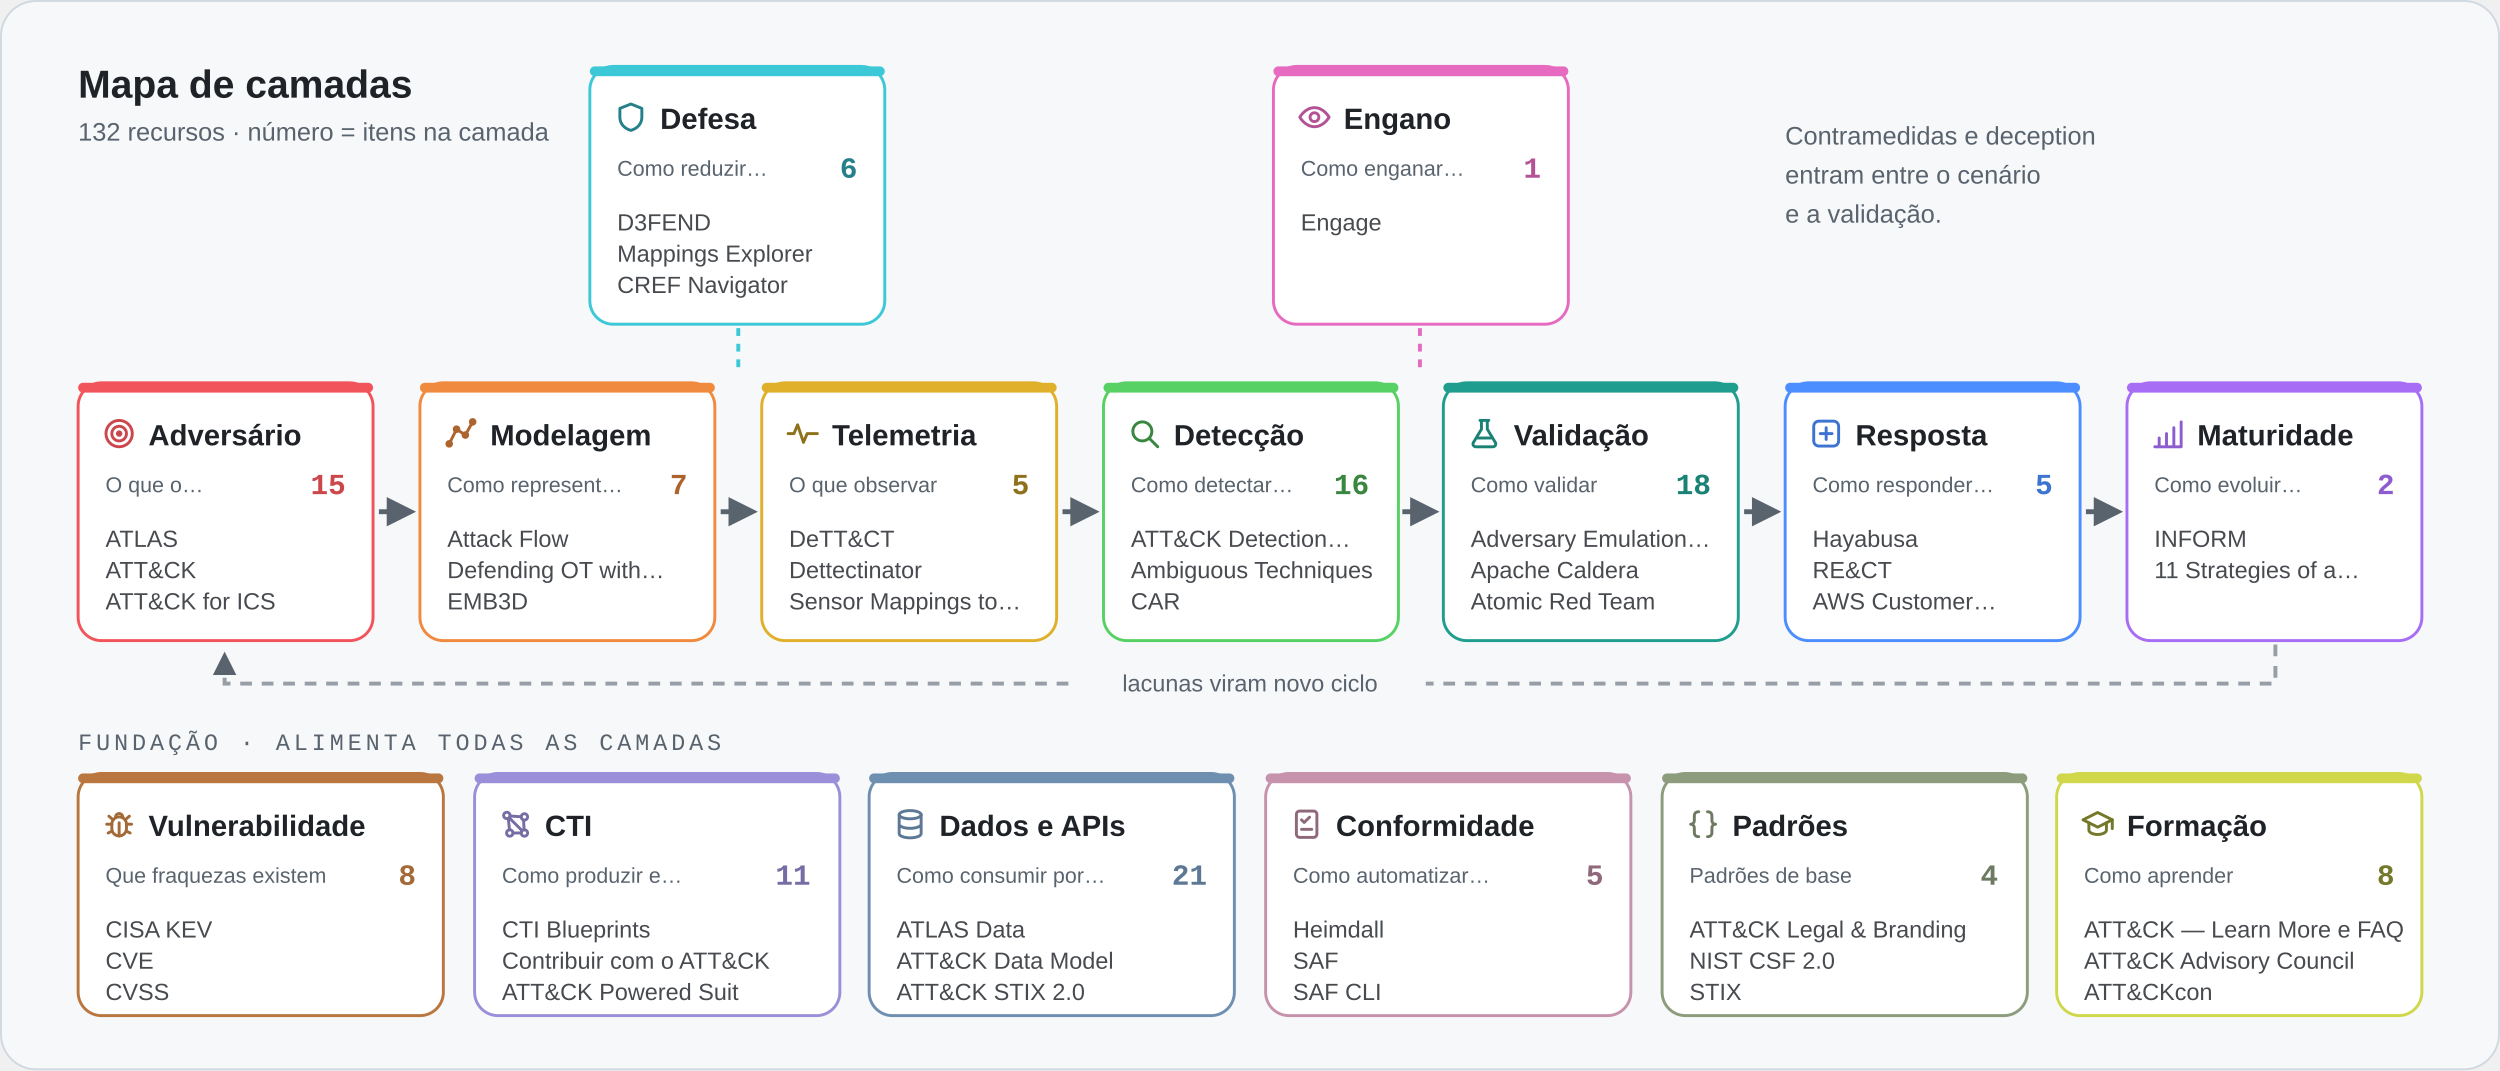
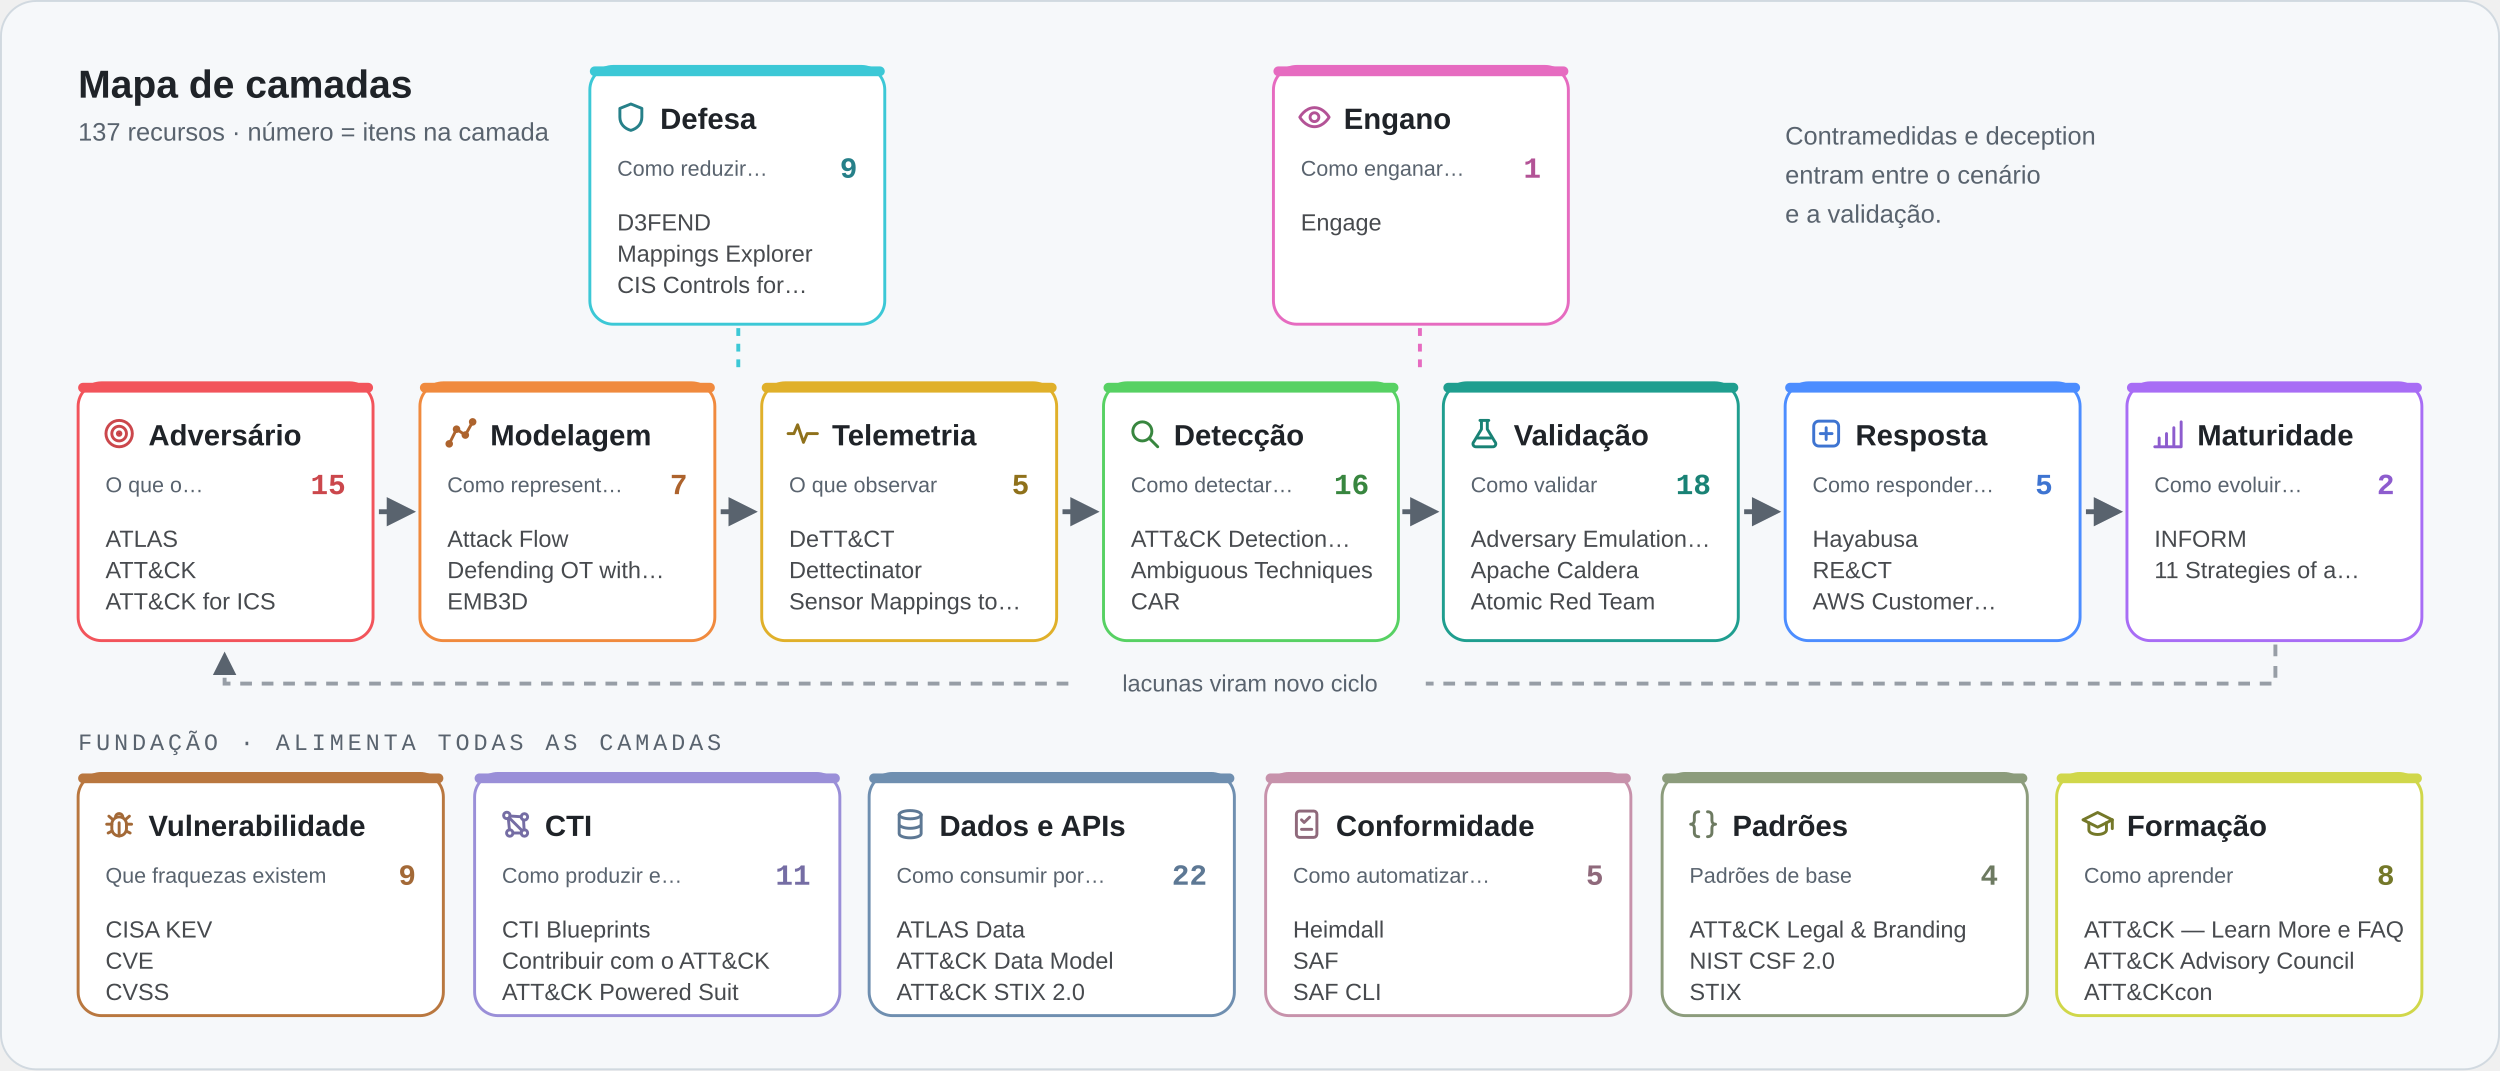
- <svg xmlns="http://www.w3.org/2000/svg" width="1280" height="548" viewBox="0 0 1280 548" role="img" aria-label="Mapa de camadas do ecossistema com 132 recursos">
+ <svg xmlns="http://www.w3.org/2000/svg" width="1280" height="548" viewBox="0 0 1280 548" role="img" aria-label="Mapa de camadas do ecossistema com 137 recursos">
  <defs>
    <marker id="arr" viewBox="0 0 10 10" refX="8" refY="5" markerWidth="6" markerHeight="6" orient="auto">
      <path d="M0 0 L10 5 L0 10 z" fill="#59636e" />
    </marker>
  </defs>
  <rect x="0.5" y="0.5" width="1279" height="547" rx="18" fill="#f6f8fa" stroke="#d1d9e0" />
  <text x="40" y="50" font-family="'Segoe UI', 'Helvetica Neue', Arial, sans-serif" font-size="20" font-weight="800" fill="#1f2328">Mapa de camadas</text>
-   <text x="40" y="72" font-family="'Segoe UI', 'Helvetica Neue', Arial, sans-serif" font-size="13" fill="#59636e">132 recursos · número = itens na camada</text>
+   <text x="40" y="72" font-family="'Segoe UI', 'Helvetica Neue', Arial, sans-serif" font-size="13" fill="#59636e">137 recursos · número = itens na camada</text>
  <g>
    <rect x="40" y="196" width="151" height="132" rx="12" fill="#ffffff" stroke="#f2545b" stroke-width="1.5" />
    <rect x="40" y="196" width="151" height="5" rx="2.5" fill="#f2545b" />
    <svg x="52" y="213" width="18" height="18" viewBox="0 0 24 24" fill="none" stroke="#cb474c" stroke-width="2" stroke-linecap="round" stroke-linejoin="round" aria-hidden="true">
      <circle cx="12" cy="12" r="9" />
      <circle cx="12" cy="12" r="5" />
      <circle cx="12" cy="12" r="1.2" fill="currentColor" />
    </svg>
    <text x="76" y="228" font-family="'Segoe UI', 'Helvetica Neue', Arial, sans-serif" font-size="15" font-weight="700" fill="#1f2328">Adversário</text>
    <text x="177" y="253" text-anchor="end" font-family="'SFMono-Regular', Consolas, 'Liberation Mono', monospace" font-size="15" font-weight="700" fill="#cb474c">15</text>
    <text x="54" y="252" font-family="'Segoe UI', 'Helvetica Neue', Arial, sans-serif" font-size="11" fill="#59636e">O que o…</text>
    <text x="54" y="280" font-family="'Segoe UI', 'Helvetica Neue', Arial, sans-serif" font-size="12" fill="#1f2328" fill-opacity="0.82">ATLAS</text>
    <text x="54" y="296" font-family="'Segoe UI', 'Helvetica Neue', Arial, sans-serif" font-size="12" fill="#1f2328" fill-opacity="0.82">ATT&amp;CK</text>
    <text x="54" y="312" font-family="'Segoe UI', 'Helvetica Neue', Arial, sans-serif" font-size="12" fill="#1f2328" fill-opacity="0.82">ATT&amp;CK for ICS</text>
  </g>
  <path d="M194 262 H210" stroke="#59636e" stroke-width="2.5" marker-end="url(#arr)" />
  <g>
    <rect x="215" y="196" width="151" height="132" rx="12" fill="#ffffff" stroke="#f08a3e" stroke-width="1.5" />
    <rect x="215" y="196" width="151" height="5" rx="2.5" fill="#f08a3e" />
    <svg x="227" y="213" width="18" height="18" viewBox="0 0 24 24" fill="none" stroke="#ad632d" stroke-width="2" stroke-linecap="round" stroke-linejoin="round" aria-hidden="true">
      <path d="M4 19l5-10 6 4 5-9" />
      <circle cx="4" cy="19" r="1.6" />
      <circle cx="9" cy="9" r="1.6" />
      <circle cx="15" cy="13" r="1.6" />
      <circle cx="20" cy="4" r="1.6" />
    </svg>
    <text x="251" y="228" font-family="'Segoe UI', 'Helvetica Neue', Arial, sans-serif" font-size="15" font-weight="700" fill="#1f2328">Modelagem</text>
    <text x="352" y="253" text-anchor="end" font-family="'SFMono-Regular', Consolas, 'Liberation Mono', monospace" font-size="15" font-weight="700" fill="#ad632d">7</text>
    <text x="229" y="252" font-family="'Segoe UI', 'Helvetica Neue', Arial, sans-serif" font-size="11" fill="#59636e">Como represent…</text>
    <text x="229" y="280" font-family="'Segoe UI', 'Helvetica Neue', Arial, sans-serif" font-size="12" fill="#1f2328" fill-opacity="0.82">Attack Flow</text>
    <text x="229" y="296" font-family="'Segoe UI', 'Helvetica Neue', Arial, sans-serif" font-size="12" fill="#1f2328" fill-opacity="0.82">Defending OT with…</text>
    <text x="229" y="312" font-family="'Segoe UI', 'Helvetica Neue', Arial, sans-serif" font-size="12" fill="#1f2328" fill-opacity="0.82">EMB3D</text>
  </g>
  <path d="M369 262 H385" stroke="#59636e" stroke-width="2.5" marker-end="url(#arr)" />
  <g>
    <rect x="390" y="196" width="151" height="132" rx="12" fill="#ffffff" stroke="#e0b02a" stroke-width="1.5" />
    <rect x="390" y="196" width="151" height="5" rx="2.5" fill="#e0b02a" />
    <svg x="402" y="213" width="18" height="18" viewBox="0 0 24 24" fill="none" stroke="#8f711b" stroke-width="2" stroke-linecap="round" stroke-linejoin="round" aria-hidden="true">
      <path d="M2 12h4l2.5-6 4 12 2.5-6H22" />
    </svg>
    <text x="426" y="228" font-family="'Segoe UI', 'Helvetica Neue', Arial, sans-serif" font-size="15" font-weight="700" fill="#1f2328">Telemetria</text>
    <text x="527" y="253" text-anchor="end" font-family="'SFMono-Regular', Consolas, 'Liberation Mono', monospace" font-size="15" font-weight="700" fill="#8f711b">5</text>
    <text x="404" y="252" font-family="'Segoe UI', 'Helvetica Neue', Arial, sans-serif" font-size="11" fill="#59636e">O que observar</text>
    <text x="404" y="280" font-family="'Segoe UI', 'Helvetica Neue', Arial, sans-serif" font-size="12" fill="#1f2328" fill-opacity="0.82">DeTT&amp;CT</text>
    <text x="404" y="296" font-family="'Segoe UI', 'Helvetica Neue', Arial, sans-serif" font-size="12" fill="#1f2328" fill-opacity="0.82">Dettectinator</text>
    <text x="404" y="312" font-family="'Segoe UI', 'Helvetica Neue', Arial, sans-serif" font-size="12" fill="#1f2328" fill-opacity="0.82">Sensor Mappings to…</text>
  </g>
  <path d="M544 262 H560" stroke="#59636e" stroke-width="2.5" marker-end="url(#arr)" />
  <g>
    <rect x="565" y="196" width="151" height="132" rx="12" fill="#ffffff" stroke="#57d163" stroke-width="1.5" />
    <rect x="565" y="196" width="151" height="5" rx="2.5" fill="#57d163" />
    <svg x="577" y="213" width="18" height="18" viewBox="0 0 24 24" fill="none" stroke="#38863f" stroke-width="2" stroke-linecap="round" stroke-linejoin="round" aria-hidden="true">
      <circle cx="10.5" cy="10.5" r="6.5" />
      <path d="M15.5 15.5L21 21" />
    </svg>
    <text x="601" y="228" font-family="'Segoe UI', 'Helvetica Neue', Arial, sans-serif" font-size="15" font-weight="700" fill="#1f2328">Detecção</text>
    <text x="701" y="253" text-anchor="end" font-family="'SFMono-Regular', Consolas, 'Liberation Mono', monospace" font-size="15" font-weight="700" fill="#38863f">16</text>
    <text x="579" y="252" font-family="'Segoe UI', 'Helvetica Neue', Arial, sans-serif" font-size="11" fill="#59636e">Como detectar…</text>
    <text x="579" y="280" font-family="'Segoe UI', 'Helvetica Neue', Arial, sans-serif" font-size="12" fill="#1f2328" fill-opacity="0.82">ATT&amp;CK Detection…</text>
    <text x="579" y="296" font-family="'Segoe UI', 'Helvetica Neue', Arial, sans-serif" font-size="12" fill="#1f2328" fill-opacity="0.82">Ambiguous Techniques</text>
    <text x="579" y="312" font-family="'Segoe UI', 'Helvetica Neue', Arial, sans-serif" font-size="12" fill="#1f2328" fill-opacity="0.82">CAR</text>
  </g>
  <path d="M718 262 H734" stroke="#59636e" stroke-width="2.5" marker-end="url(#arr)" />
  <g>
    <rect x="739" y="196" width="151" height="132" rx="12" fill="#ffffff" stroke="#1f9e8f" stroke-width="1.5" />
    <rect x="739" y="196" width="151" height="5" rx="2.5" fill="#1f9e8f" />
    <svg x="751" y="213" width="18" height="18" viewBox="0 0 24 24" fill="none" stroke="#198275" stroke-width="2" stroke-linecap="round" stroke-linejoin="round" aria-hidden="true">
      <path d="M9 3h6M10 3v6l-5.2 8.6A2 2 0 0 0 6.5 21h11a2 2 0 0 0 1.7-3.4L14 9V3" />
      <path d="M7.4 15h9.2" />
    </svg>
    <text x="775" y="228" font-family="'Segoe UI', 'Helvetica Neue', Arial, sans-serif" font-size="15" font-weight="700" fill="#1f2328">Validação</text>
    <text x="876" y="253" text-anchor="end" font-family="'SFMono-Regular', Consolas, 'Liberation Mono', monospace" font-size="15" font-weight="700" fill="#198275">18</text>
    <text x="753" y="252" font-family="'Segoe UI', 'Helvetica Neue', Arial, sans-serif" font-size="11" fill="#59636e">Como validar</text>
    <text x="753" y="280" font-family="'Segoe UI', 'Helvetica Neue', Arial, sans-serif" font-size="12" fill="#1f2328" fill-opacity="0.82">Adversary Emulation…</text>
    <text x="753" y="296" font-family="'Segoe UI', 'Helvetica Neue', Arial, sans-serif" font-size="12" fill="#1f2328" fill-opacity="0.82">Apache Caldera</text>
    <text x="753" y="312" font-family="'Segoe UI', 'Helvetica Neue', Arial, sans-serif" font-size="12" fill="#1f2328" fill-opacity="0.82">Atomic Red Team</text>
  </g>
  <path d="M893 262 H909" stroke="#59636e" stroke-width="2.5" marker-end="url(#arr)" />
  <g>
    <rect x="914" y="196" width="151" height="132" rx="12" fill="#ffffff" stroke="#4c8dff" stroke-width="1.5" />
    <rect x="914" y="196" width="151" height="5" rx="2.5" fill="#4c8dff" />
    <svg x="926" y="213" width="18" height="18" viewBox="0 0 24 24" fill="none" stroke="#3e74d1" stroke-width="2" stroke-linecap="round" stroke-linejoin="round" aria-hidden="true">
      <rect x="3.5" y="3.5" width="17" height="17" rx="3.5" />
      <path d="M12 8v8M8 12h8" />
    </svg>
    <text x="950" y="228" font-family="'Segoe UI', 'Helvetica Neue', Arial, sans-serif" font-size="15" font-weight="700" fill="#1f2328">Resposta</text>
    <text x="1051" y="253" text-anchor="end" font-family="'SFMono-Regular', Consolas, 'Liberation Mono', monospace" font-size="15" font-weight="700" fill="#3e74d1">5</text>
    <text x="928" y="252" font-family="'Segoe UI', 'Helvetica Neue', Arial, sans-serif" font-size="11" fill="#59636e">Como responder…</text>
    <text x="928" y="280" font-family="'Segoe UI', 'Helvetica Neue', Arial, sans-serif" font-size="12" fill="#1f2328" fill-opacity="0.82">Hayabusa</text>
    <text x="928" y="296" font-family="'Segoe UI', 'Helvetica Neue', Arial, sans-serif" font-size="12" fill="#1f2328" fill-opacity="0.82">RE&amp;CT</text>
    <text x="928" y="312" font-family="'Segoe UI', 'Helvetica Neue', Arial, sans-serif" font-size="12" fill="#1f2328" fill-opacity="0.82">AWS Customer…</text>
  </g>
  <path d="M1068 262 H1084" stroke="#59636e" stroke-width="2.5" marker-end="url(#arr)" />
  <g>
    <rect x="1089" y="196" width="151" height="132" rx="12" fill="#ffffff" stroke="#a86df5" stroke-width="1.5" />
    <rect x="1089" y="196" width="151" height="5" rx="2.5" fill="#a86df5" />
    <svg x="1101" y="213" width="18" height="18" viewBox="0 0 24 24" fill="none" stroke="#8d5cce" stroke-width="2" stroke-linecap="round" stroke-linejoin="round" aria-hidden="true">
      <path d="M3 21h18M6 21v-6M11 21v-9M16 21V8M21 21V4" />
    </svg>
    <text x="1125" y="228" font-family="'Segoe UI', 'Helvetica Neue', Arial, sans-serif" font-size="15" font-weight="700" fill="#1f2328">Maturidade</text>
    <text x="1226" y="253" text-anchor="end" font-family="'SFMono-Regular', Consolas, 'Liberation Mono', monospace" font-size="15" font-weight="700" fill="#8d5cce">2</text>
    <text x="1103" y="252" font-family="'Segoe UI', 'Helvetica Neue', Arial, sans-serif" font-size="11" fill="#59636e">Como evoluir…</text>
    <text x="1103" y="280" font-family="'Segoe UI', 'Helvetica Neue', Arial, sans-serif" font-size="12" fill="#1f2328" fill-opacity="0.82">INFORM</text>
    <text x="1103" y="296" font-family="'Segoe UI', 'Helvetica Neue', Arial, sans-serif" font-size="12" fill="#1f2328" fill-opacity="0.82">11 Strategies of a…</text>
  </g>
  <path d="M1165 330 V350 H115 V336" fill="none" stroke="#59636e" stroke-opacity="0.6" stroke-width="2" stroke-dasharray="6 5" marker-end="url(#arr)" />
  <rect x="550" y="340" width="180" height="20" fill="#f6f8fa" />
  <text x="640" y="354" text-anchor="middle" font-family="'Segoe UI', 'Helvetica Neue', Arial, sans-serif" font-size="12" fill="#59636e">lacunas viram novo ciclo</text>
  <g>
    <rect x="302" y="34" width="151" height="132" rx="12" fill="#ffffff" stroke="#3cc8d6" stroke-width="1.5" />
    <rect x="302" y="34" width="151" height="5" rx="2.5" fill="#3cc8d6" />
    <svg x="314" y="51" width="18" height="18" viewBox="0 0 24 24" fill="none" stroke="#268089" stroke-width="2" stroke-linecap="round" stroke-linejoin="round" aria-hidden="true">
      <path d="M12 3l7.5 3v6c0 4.6-3.2 7.8-7.5 9-4.3-1.2-7.5-4.4-7.5-9V6z" />
    </svg>
    <text x="338" y="66" font-family="'Segoe UI', 'Helvetica Neue', Arial, sans-serif" font-size="15" font-weight="700" fill="#1f2328">Defesa</text>
-     <text x="439" y="91" text-anchor="end" font-family="'SFMono-Regular', Consolas, 'Liberation Mono', monospace" font-size="15" font-weight="700" fill="#268089">6</text>
+     <text x="439" y="91" text-anchor="end" font-family="'SFMono-Regular', Consolas, 'Liberation Mono', monospace" font-size="15" font-weight="700" fill="#268089">9</text>
    <text x="316" y="90" font-family="'Segoe UI', 'Helvetica Neue', Arial, sans-serif" font-size="11" fill="#59636e">Como reduzir…</text>
    <text x="316" y="118" font-family="'Segoe UI', 'Helvetica Neue', Arial, sans-serif" font-size="12" fill="#1f2328" fill-opacity="0.82">D3FEND</text>
    <text x="316" y="134" font-family="'Segoe UI', 'Helvetica Neue', Arial, sans-serif" font-size="12" fill="#1f2328" fill-opacity="0.82">Mappings Explorer</text>
-     <text x="316" y="150" font-family="'Segoe UI', 'Helvetica Neue', Arial, sans-serif" font-size="12" fill="#1f2328" fill-opacity="0.82">CREF Navigator</text>
+     <text x="316" y="150" font-family="'Segoe UI', 'Helvetica Neue', Arial, sans-serif" font-size="12" fill="#1f2328" fill-opacity="0.82">CIS Controls for…</text>
  </g>
  <path d="M378 168 V192" stroke="#3cc8d6" stroke-width="2" stroke-dasharray="4 4" />
  <g>
    <rect x="652" y="34" width="151" height="132" rx="12" fill="#ffffff" stroke="#e66bc0" stroke-width="1.5" />
    <rect x="652" y="34" width="151" height="5" rx="2.5" fill="#e66bc0" />
    <svg x="664" y="51" width="18" height="18" viewBox="0 0 24 24" fill="none" stroke="#b35396" stroke-width="2" stroke-linecap="round" stroke-linejoin="round" aria-hidden="true">
      <path d="M2 12s3.6-6.5 10-6.5S22 12 22 12s-3.6 6.5-10 6.5S2 12 2 12z" />
      <circle cx="12" cy="12" r="3" />
    </svg>
    <text x="688" y="66" font-family="'Segoe UI', 'Helvetica Neue', Arial, sans-serif" font-size="15" font-weight="700" fill="#1f2328">Engano</text>
    <text x="789" y="91" text-anchor="end" font-family="'SFMono-Regular', Consolas, 'Liberation Mono', monospace" font-size="15" font-weight="700" fill="#b35396">1</text>
    <text x="666" y="90" font-family="'Segoe UI', 'Helvetica Neue', Arial, sans-serif" font-size="11" fill="#59636e">Como enganar…</text>
    <text x="666" y="118" font-family="'Segoe UI', 'Helvetica Neue', Arial, sans-serif" font-size="12" fill="#1f2328" fill-opacity="0.82">Engage</text>
  </g>
  <path d="M727 168 V192" stroke="#e66bc0" stroke-width="2" stroke-dasharray="4 4" />
  <text x="914" y="74" font-family="'Segoe UI', 'Helvetica Neue', Arial, sans-serif" font-size="13" fill="#59636e">Contramedidas e deception</text>
  <text x="914" y="94" font-family="'Segoe UI', 'Helvetica Neue', Arial, sans-serif" font-size="13" fill="#59636e">entram entre o cenário</text>
  <text x="914" y="114" font-family="'Segoe UI', 'Helvetica Neue', Arial, sans-serif" font-size="13" fill="#59636e">e a validação.</text>
  <text x="40" y="384" font-family="'SFMono-Regular', Consolas, 'Liberation Mono', monospace" font-size="12" letter-spacing="2" fill="#59636e">FUNDAÇÃO · ALIMENTA TODAS AS CAMADAS</text>
  <g>
    <rect x="40" y="396" width="187" height="124" rx="12" fill="#ffffff" stroke="#b9773f" stroke-width="1.5" />
    <rect x="40" y="396" width="187" height="5" rx="2.5" fill="#b9773f" />
    <svg x="52" y="413" width="18" height="18" viewBox="0 0 24 24" fill="none" stroke="#a36937" stroke-width="2" stroke-linecap="round" stroke-linejoin="round" aria-hidden="true">
      <rect x="7" y="7" width="10" height="13" rx="5" />
      <path d="M9.5 7.2a2.5 2.5 0 0 1 5 0M12 11v9M3.5 12H7M17 12h3.5M4.5 18l2.6-1.3M19.5 18l-2.6-1.3M5 6.5l2.3 2M19 6.5l-2.3 2" />
    </svg>
    <text x="76" y="428" font-family="'Segoe UI', 'Helvetica Neue', Arial, sans-serif" font-size="15" font-weight="700" fill="#1f2328">Vulnerabilidade</text>
-     <text x="213" y="453" text-anchor="end" font-family="'SFMono-Regular', Consolas, 'Liberation Mono', monospace" font-size="15" font-weight="700" fill="#a36937">8</text>
+     <text x="213" y="453" text-anchor="end" font-family="'SFMono-Regular', Consolas, 'Liberation Mono', monospace" font-size="15" font-weight="700" fill="#a36937">9</text>
    <text x="54" y="452" font-family="'Segoe UI', 'Helvetica Neue', Arial, sans-serif" font-size="11" fill="#59636e">Que fraquezas existem</text>
    <text x="54" y="480" font-family="'Segoe UI', 'Helvetica Neue', Arial, sans-serif" font-size="12" fill="#1f2328" fill-opacity="0.82">CISA KEV</text>
    <text x="54" y="496" font-family="'Segoe UI', 'Helvetica Neue', Arial, sans-serif" font-size="12" fill="#1f2328" fill-opacity="0.82">CVE</text>
    <text x="54" y="512" font-family="'Segoe UI', 'Helvetica Neue', Arial, sans-serif" font-size="12" fill="#1f2328" fill-opacity="0.82">CVSS</text>
  </g>
  <g>
    <rect x="243" y="396" width="187" height="124" rx="12" fill="#ffffff" stroke="#9a8fd8" stroke-width="1.5" />
    <rect x="243" y="396" width="187" height="5" rx="2.5" fill="#9a8fd8" />
    <svg x="255" y="413" width="18" height="18" viewBox="0 0 24 24" fill="none" stroke="#756da4" stroke-width="2" stroke-linecap="round" stroke-linejoin="round" aria-hidden="true">
      <circle cx="6" cy="6" r="2.2" />
      <circle cx="18" cy="7" r="2.2" />
      <circle cx="8" cy="18" r="2.2" />
      <circle cx="18" cy="18" r="2.2" />
      <path d="M8.2 6.4l7.6.5M7 8l.8 7.8M10.2 18h5.6M17.4 9.2l.4 6.6M7.7 7.7l8.6 8.6" />
    </svg>
    <text x="279" y="428" font-family="'Segoe UI', 'Helvetica Neue', Arial, sans-serif" font-size="15" font-weight="700" fill="#1f2328">CTI</text>
    <text x="415" y="453" text-anchor="end" font-family="'SFMono-Regular', Consolas, 'Liberation Mono', monospace" font-size="15" font-weight="700" fill="#756da4">11</text>
    <text x="257" y="452" font-family="'Segoe UI', 'Helvetica Neue', Arial, sans-serif" font-size="11" fill="#59636e">Como produzir e…</text>
    <text x="257" y="480" font-family="'Segoe UI', 'Helvetica Neue', Arial, sans-serif" font-size="12" fill="#1f2328" fill-opacity="0.82">CTI Blueprints</text>
    <text x="257" y="496" font-family="'Segoe UI', 'Helvetica Neue', Arial, sans-serif" font-size="12" fill="#1f2328" fill-opacity="0.82">Contribuir com o ATT&amp;CK</text>
    <text x="257" y="512" font-family="'Segoe UI', 'Helvetica Neue', Arial, sans-serif" font-size="12" fill="#1f2328" fill-opacity="0.82">ATT&amp;CK Powered Suit</text>
  </g>
  <g>
    <rect x="445" y="396" width="187" height="124" rx="12" fill="#ffffff" stroke="#6f8fb0" stroke-width="1.5" />
    <rect x="445" y="396" width="187" height="5" rx="2.5" fill="#6f8fb0" />
    <svg x="457" y="413" width="18" height="18" viewBox="0 0 24 24" fill="none" stroke="#5d7894" stroke-width="2" stroke-linecap="round" stroke-linejoin="round" aria-hidden="true">
      <ellipse cx="12" cy="5.5" rx="7.5" ry="2.8" />
      <path d="M4.5 5.5v13c0 1.5 3.4 2.8 7.5 2.8s7.5-1.3 7.5-2.8v-13M4.5 12c0 1.5 3.4 2.8 7.5 2.8s7.5-1.3 7.5-2.8" />
    </svg>
    <text x="481" y="428" font-family="'Segoe UI', 'Helvetica Neue', Arial, sans-serif" font-size="15" font-weight="700" fill="#1f2328">Dados e APIs</text>
-     <text x="618" y="453" text-anchor="end" font-family="'SFMono-Regular', Consolas, 'Liberation Mono', monospace" font-size="15" font-weight="700" fill="#5d7894">21</text>
+     <text x="618" y="453" text-anchor="end" font-family="'SFMono-Regular', Consolas, 'Liberation Mono', monospace" font-size="15" font-weight="700" fill="#5d7894">22</text>
    <text x="459" y="452" font-family="'Segoe UI', 'Helvetica Neue', Arial, sans-serif" font-size="11" fill="#59636e">Como consumir por…</text>
    <text x="459" y="480" font-family="'Segoe UI', 'Helvetica Neue', Arial, sans-serif" font-size="12" fill="#1f2328" fill-opacity="0.82">ATLAS Data</text>
    <text x="459" y="496" font-family="'Segoe UI', 'Helvetica Neue', Arial, sans-serif" font-size="12" fill="#1f2328" fill-opacity="0.82">ATT&amp;CK Data Model</text>
    <text x="459" y="512" font-family="'Segoe UI', 'Helvetica Neue', Arial, sans-serif" font-size="12" fill="#1f2328" fill-opacity="0.82">ATT&amp;CK STIX 2.0</text>
  </g>
  <g>
    <rect x="648" y="396" width="187" height="124" rx="12" fill="#ffffff" stroke="#c792ab" stroke-width="1.5" />
    <rect x="648" y="396" width="187" height="5" rx="2.5" fill="#c792ab" />
    <svg x="660" y="413" width="18" height="18" viewBox="0 0 24 24" fill="none" stroke="#8f697b" stroke-width="2" stroke-linecap="round" stroke-linejoin="round" aria-hidden="true">
      <rect x="5" y="3" width="14" height="18" rx="2.2" />
      <path d="M8.5 9l1.8 1.8L14 7.2M8.5 15.5h7" />
    </svg>
    <text x="684" y="428" font-family="'Segoe UI', 'Helvetica Neue', Arial, sans-serif" font-size="15" font-weight="700" fill="#1f2328">Conformidade</text>
    <text x="821" y="453" text-anchor="end" font-family="'SFMono-Regular', Consolas, 'Liberation Mono', monospace" font-size="15" font-weight="700" fill="#8f697b">5</text>
    <text x="662" y="452" font-family="'Segoe UI', 'Helvetica Neue', Arial, sans-serif" font-size="11" fill="#59636e">Como automatizar…</text>
    <text x="662" y="480" font-family="'Segoe UI', 'Helvetica Neue', Arial, sans-serif" font-size="12" fill="#1f2328" fill-opacity="0.82">Heimdall</text>
    <text x="662" y="496" font-family="'Segoe UI', 'Helvetica Neue', Arial, sans-serif" font-size="12" fill="#1f2328" fill-opacity="0.82">SAF</text>
    <text x="662" y="512" font-family="'Segoe UI', 'Helvetica Neue', Arial, sans-serif" font-size="12" fill="#1f2328" fill-opacity="0.82">SAF CLI</text>
  </g>
  <g>
    <rect x="851" y="396" width="187" height="124" rx="12" fill="#ffffff" stroke="#8c9c7c" stroke-width="1.5" />
    <rect x="851" y="396" width="187" height="5" rx="2.5" fill="#8c9c7c" />
    <svg x="863" y="413" width="18" height="18" viewBox="0 0 24 24" fill="none" stroke="#6d7a61" stroke-width="2" stroke-linecap="round" stroke-linejoin="round" aria-hidden="true">
      <path d="M9 3.5C7 3.5 6 4.5 6 6.5v3C6 11 5 12 3.5 12 5 12 6 13 6 14.5v3c0 2 1 3 3 3M15 3.5c2 0 3 1 3 3v3c0 1.5 1 2.5 2.5 2.5-1.5 0-2.5 1-2.5 2.5v3c0 2-1 3-3 3" />
    </svg>
    <text x="887" y="428" font-family="'Segoe UI', 'Helvetica Neue', Arial, sans-serif" font-size="15" font-weight="700" fill="#1f2328">Padrões</text>
    <text x="1023" y="453" text-anchor="end" font-family="'SFMono-Regular', Consolas, 'Liberation Mono', monospace" font-size="15" font-weight="700" fill="#6d7a61">4</text>
    <text x="865" y="452" font-family="'Segoe UI', 'Helvetica Neue', Arial, sans-serif" font-size="11" fill="#59636e">Padrões de base</text>
    <text x="865" y="480" font-family="'Segoe UI', 'Helvetica Neue', Arial, sans-serif" font-size="12" fill="#1f2328" fill-opacity="0.82">ATT&amp;CK Legal &amp; Branding</text>
    <text x="865" y="496" font-family="'Segoe UI', 'Helvetica Neue', Arial, sans-serif" font-size="12" fill="#1f2328" fill-opacity="0.82">NIST CSF 2.0</text>
    <text x="865" y="512" font-family="'Segoe UI', 'Helvetica Neue', Arial, sans-serif" font-size="12" fill="#1f2328" fill-opacity="0.82">STIX</text>
  </g>
  <g>
    <rect x="1053" y="396" width="187" height="124" rx="12" fill="#ffffff" stroke="#d0d74a" stroke-width="1.5" />
    <rect x="1053" y="396" width="187" height="5" rx="2.5" fill="#d0d74a" />
    <svg x="1065" y="413" width="18" height="18" viewBox="0 0 24 24" fill="none" stroke="#747829" stroke-width="2" stroke-linecap="round" stroke-linejoin="round" aria-hidden="true">
      <path d="M2 9l10-5 10 5-10 5z" />
      <path d="M6 11v5c0 1.6 2.7 3 6 3s6-1.4 6-3v-5M22 9v6" />
    </svg>
    <text x="1089" y="428" font-family="'Segoe UI', 'Helvetica Neue', Arial, sans-serif" font-size="15" font-weight="700" fill="#1f2328">Formação</text>
    <text x="1226" y="453" text-anchor="end" font-family="'SFMono-Regular', Consolas, 'Liberation Mono', monospace" font-size="15" font-weight="700" fill="#747829">8</text>
    <text x="1067" y="452" font-family="'Segoe UI', 'Helvetica Neue', Arial, sans-serif" font-size="11" fill="#59636e">Como aprender</text>
    <text x="1067" y="480" font-family="'Segoe UI', 'Helvetica Neue', Arial, sans-serif" font-size="12" fill="#1f2328" fill-opacity="0.82">ATT&amp;CK — Learn More e FAQ</text>
    <text x="1067" y="496" font-family="'Segoe UI', 'Helvetica Neue', Arial, sans-serif" font-size="12" fill="#1f2328" fill-opacity="0.82">ATT&amp;CK Advisory Council</text>
    <text x="1067" y="512" font-family="'Segoe UI', 'Helvetica Neue', Arial, sans-serif" font-size="12" fill="#1f2328" fill-opacity="0.82">ATT&amp;CKcon</text>
  </g>
</svg>
